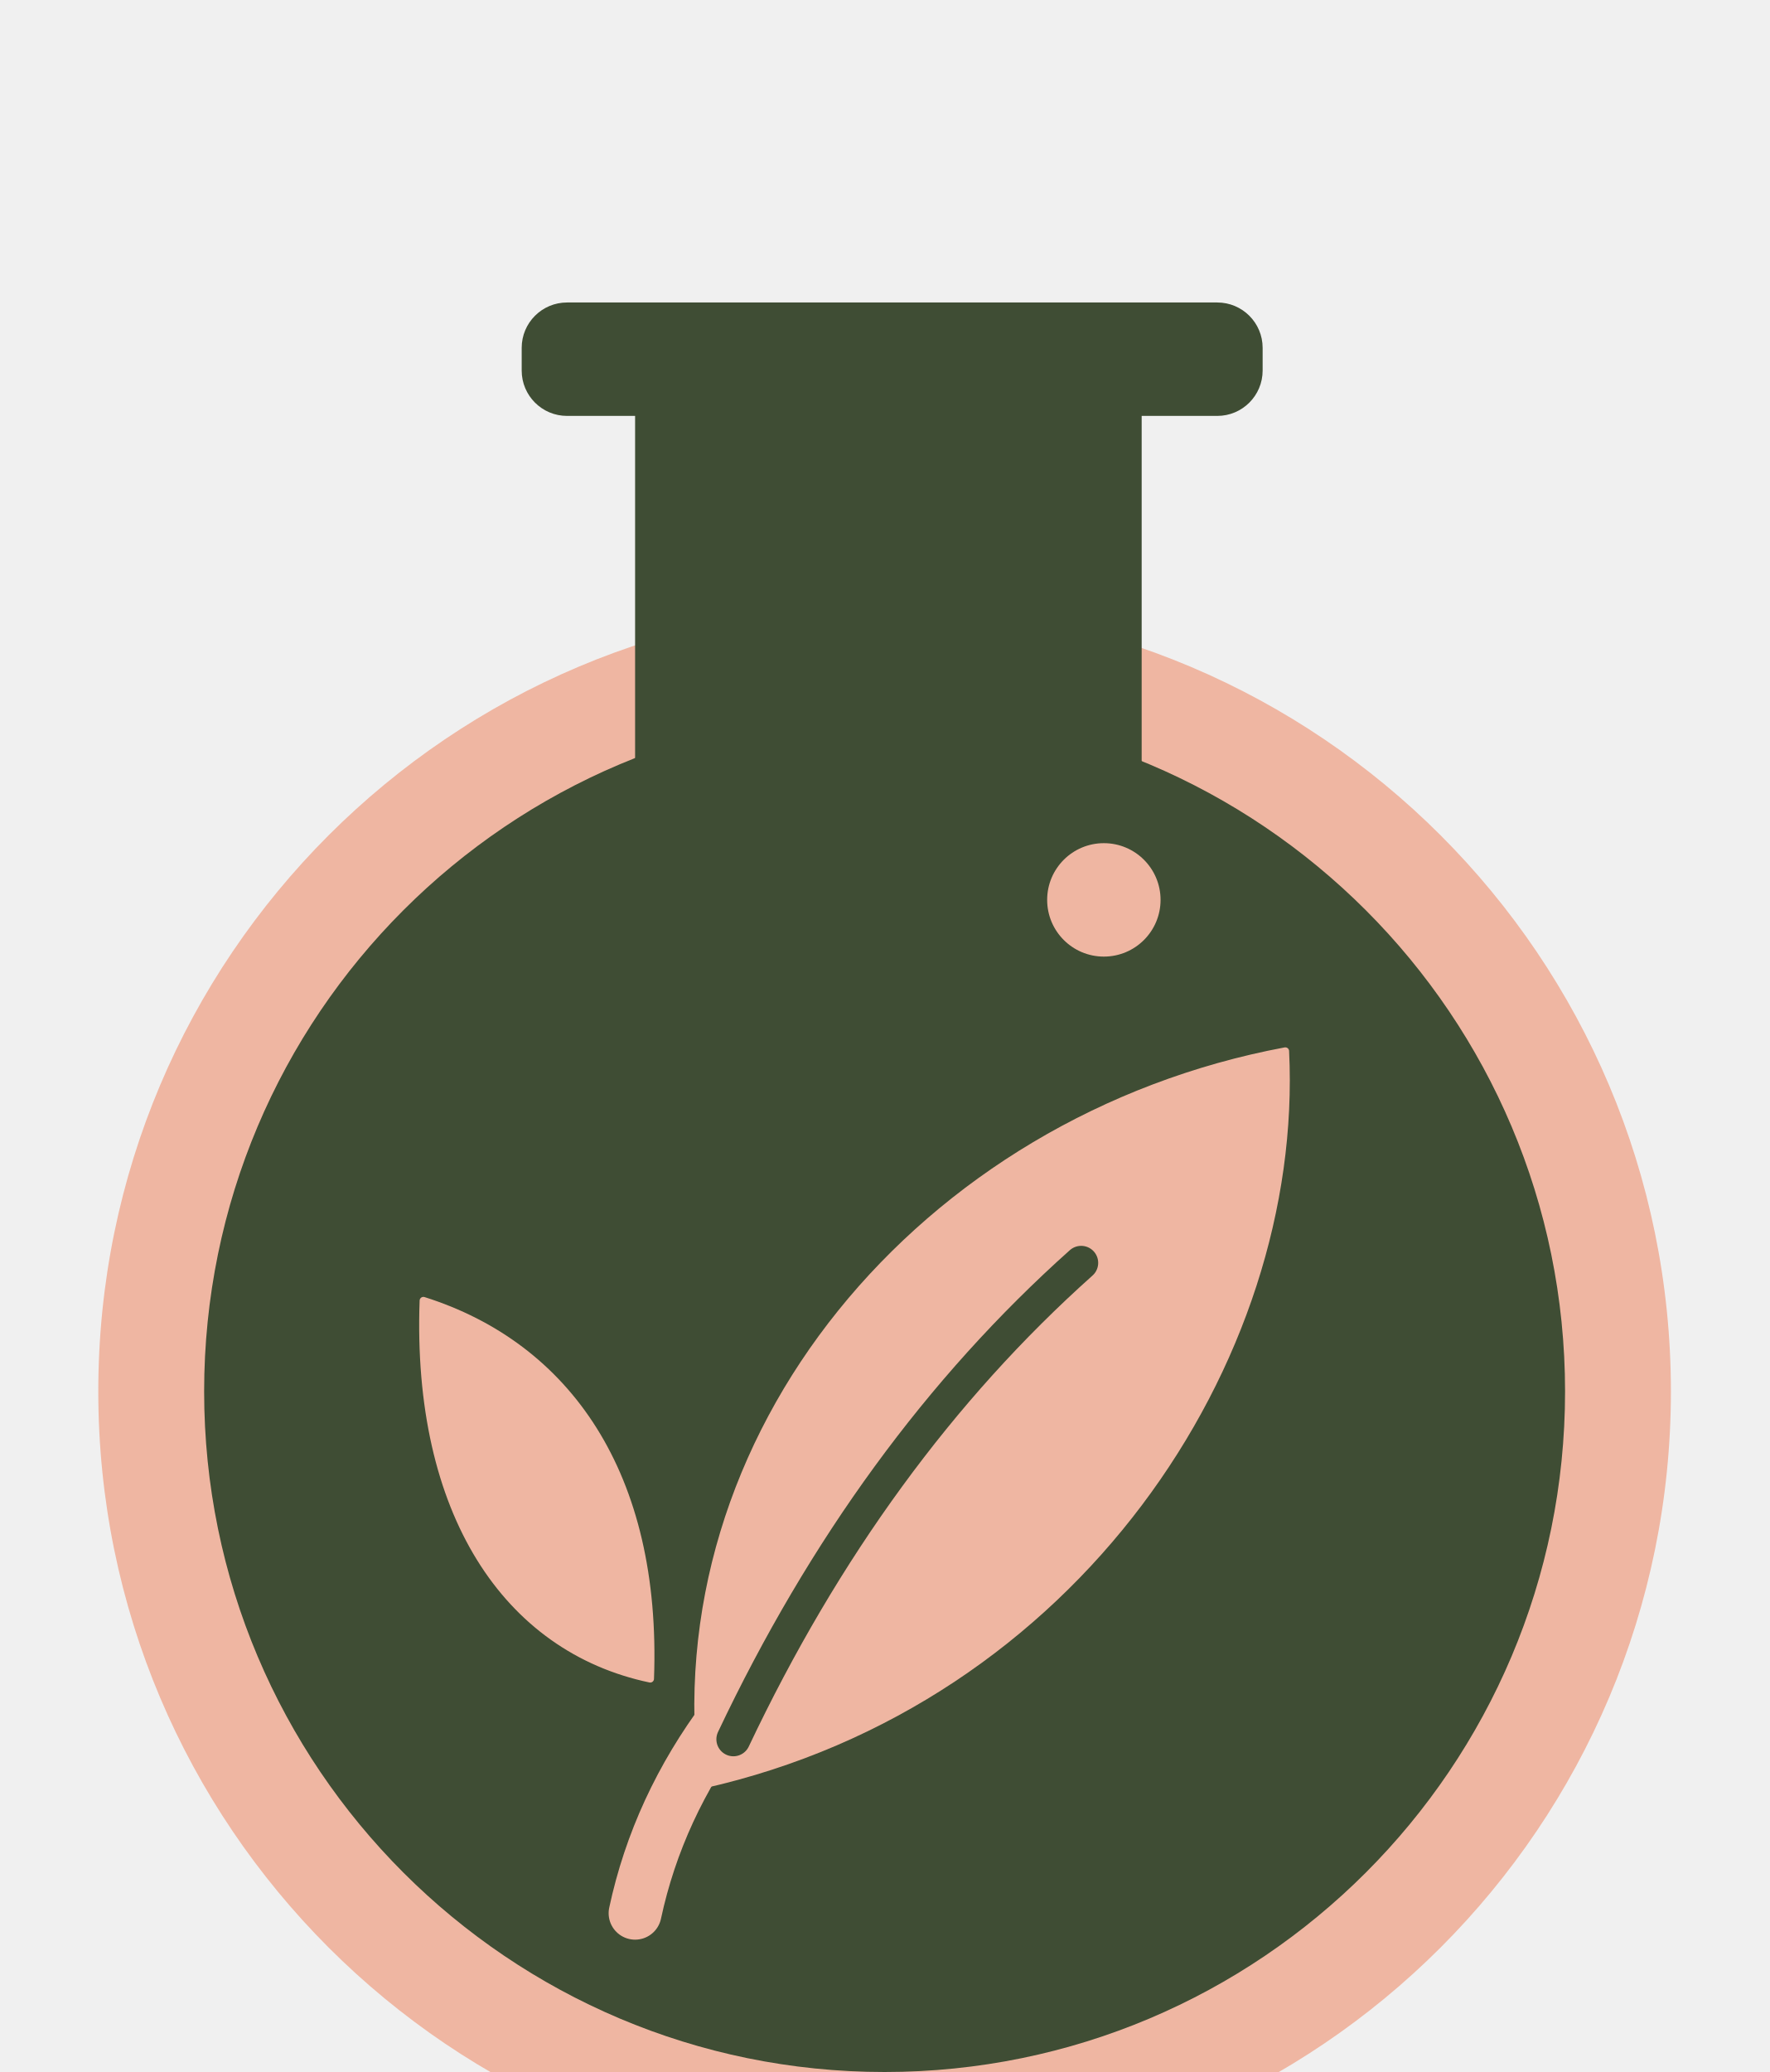
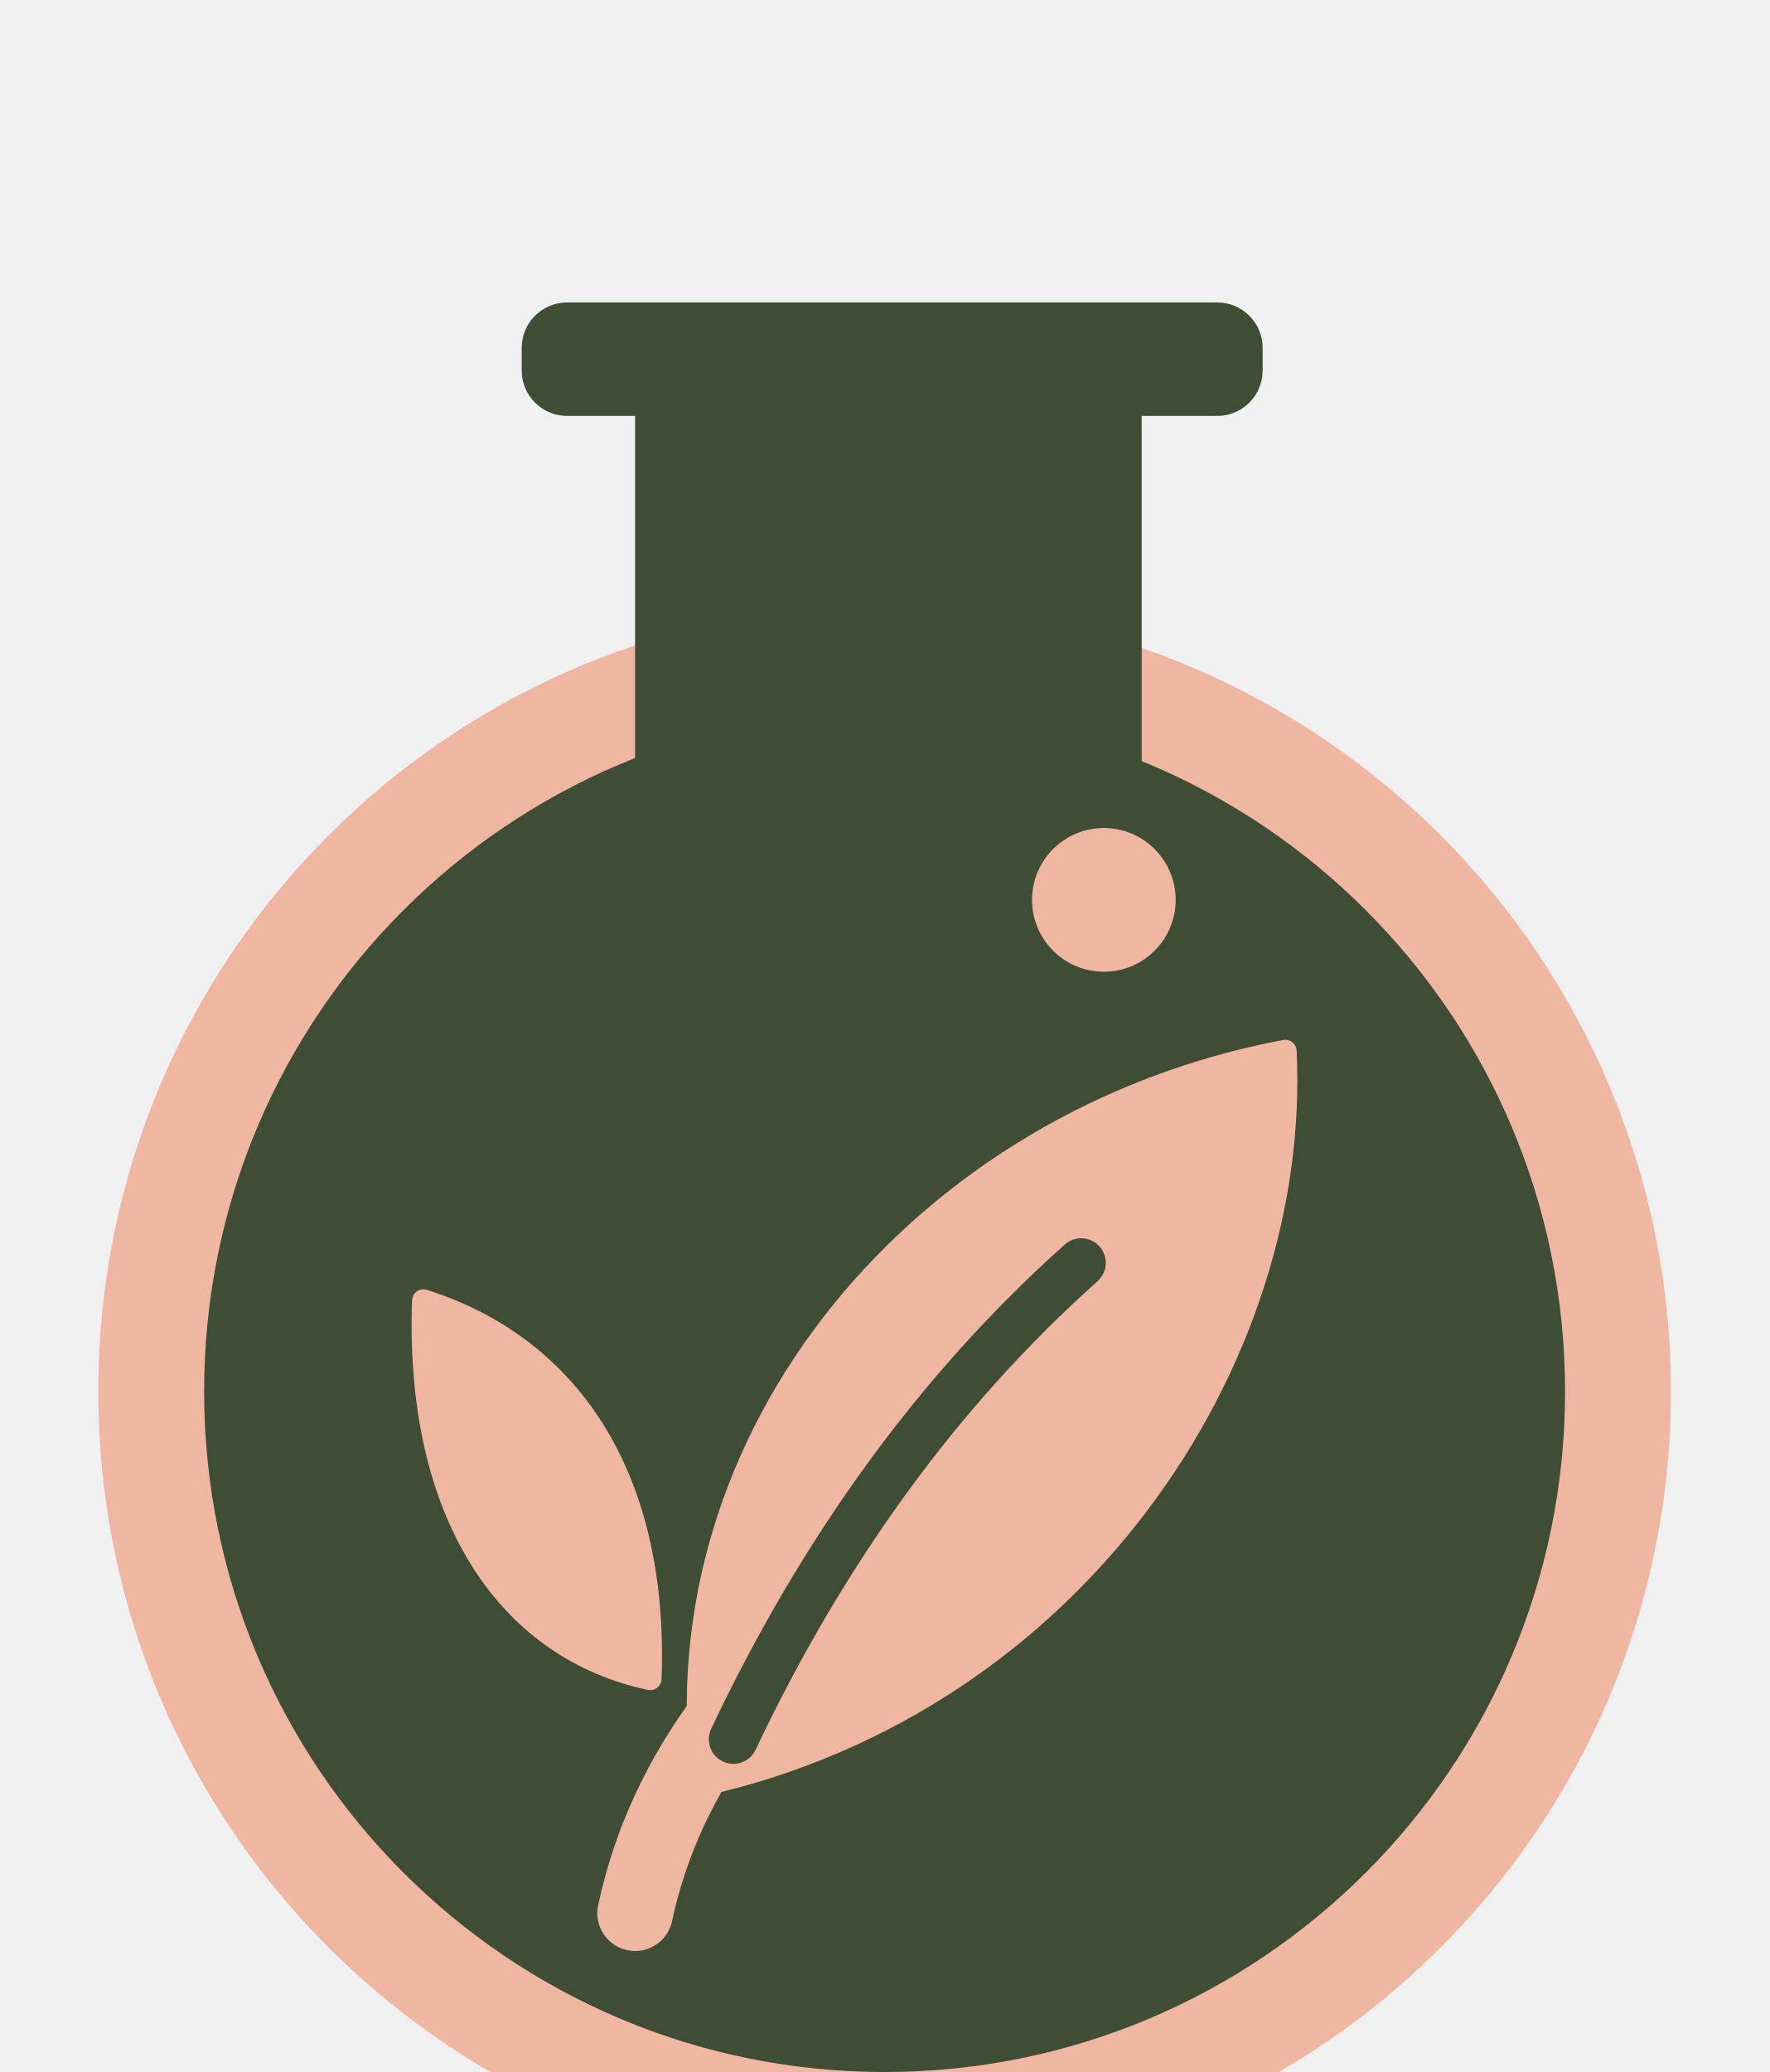
<svg xmlns="http://www.w3.org/2000/svg" viewBox="-27 -40 234 274">
  <style>
    .halo { transform-origin: 90px 144px; animation: halo 3.2s ease-in-out infinite; }
    .sprout { transform-origin: 57px 213px; animation: sway 3.2s ease-in-out infinite; }
    .bubble { transform-origin: 119px 79px; animation: bob 2.4s ease-in-out infinite; }
    .steam { animation: steam 2.8s ease-out infinite; opacity: 0; }
    .steam.s2 { animation-delay: 0.9s; }
    .steam.s3 { animation-delay: 1.8s; }
    @keyframes halo { 0%, 100% { transform: scale(0.9); opacity: 0.35; } 50% { transform: scale(1.08); opacity: 0.6; } }
    @keyframes sway { 0%, 100% { transform: rotate(-3deg); } 50% { transform: rotate(4deg); } }
    @keyframes bob { 50% { transform: translateY(-5px) scale(1.08); } }
    @keyframes steam {
      0% { transform: translateY(0); opacity: 0; }
      20% { opacity: 1; }
      100% { transform: translateY(-38px); opacity: 0; }
    }
    @media (prefers-reduced-motion: reduce) {
      .halo, .sprout, .bubble, .steam { animation: none; }
    }
  </style>
  <defs>
    <mask id="cutouts">
      <rect x="-27" y="-40" width="234" height="274" fill="#fff" />
      <g class="sprout">
        <g fill="#000" stroke="#000" stroke-linecap="round" stroke-linejoin="round">
-           <path stroke-width="1" d="M66 196C60 150 95 108 143 99C145 140 115 185 66 196Z" />
-           <path stroke-width="1" d="M59 182C40 178 28 160 29 132C48 138 60 155 59 182Z" />
-           <path fill="none" stroke-width="7" d="M57 213Q60 199 69 187" />
+           <path stroke-width="3" d="M66 196C60 150 95 108 143 99C145 140 115 185 66 196Z" />
+           <path stroke-width="3" d="M59 182C40 178 28 160 29 132C48 138 60 155 59 182Z" />
+           <path fill="none" stroke-width="10" d="M57 213Q60 199 69 187" />
        </g>
-         <path d="M70 190Q88 152 116 127" fill="none" stroke="#fff" stroke-width="4.5" stroke-linecap="round" />
+         <path d="M70 190Q88 152 116 127" fill="none" stroke="#fff" stroke-width="6.5" stroke-linecap="round" />
      </g>
-       <circle class="bubble" cx="119" cy="79" r="7.5" fill="#000" />
+       <circle class="bubble" cx="119" cy="79" r="9.5" fill="#000" />
    </mask>
  </defs>
  <circle class="halo" cx="90" cy="144" r="104" fill="#EFB6A2" />
  <g fill="#3F4D34" mask="url(#cutouts)">
    <rect x="42" y="0" width="98" height="15" rx="6" />
    <rect x="57" y="10" width="67" height="70" />
    <circle cx="90" cy="144" r="90" />
  </g>
  <g fill="#3F4D34">
    <circle class="steam" cx="84" cy="-6" r="5" />
    <circle class="steam s2" cx="98" cy="-4" r="3.5" />
    <circle class="steam s3" cx="90" cy="-8" r="2.8" />
  </g>
</svg>
